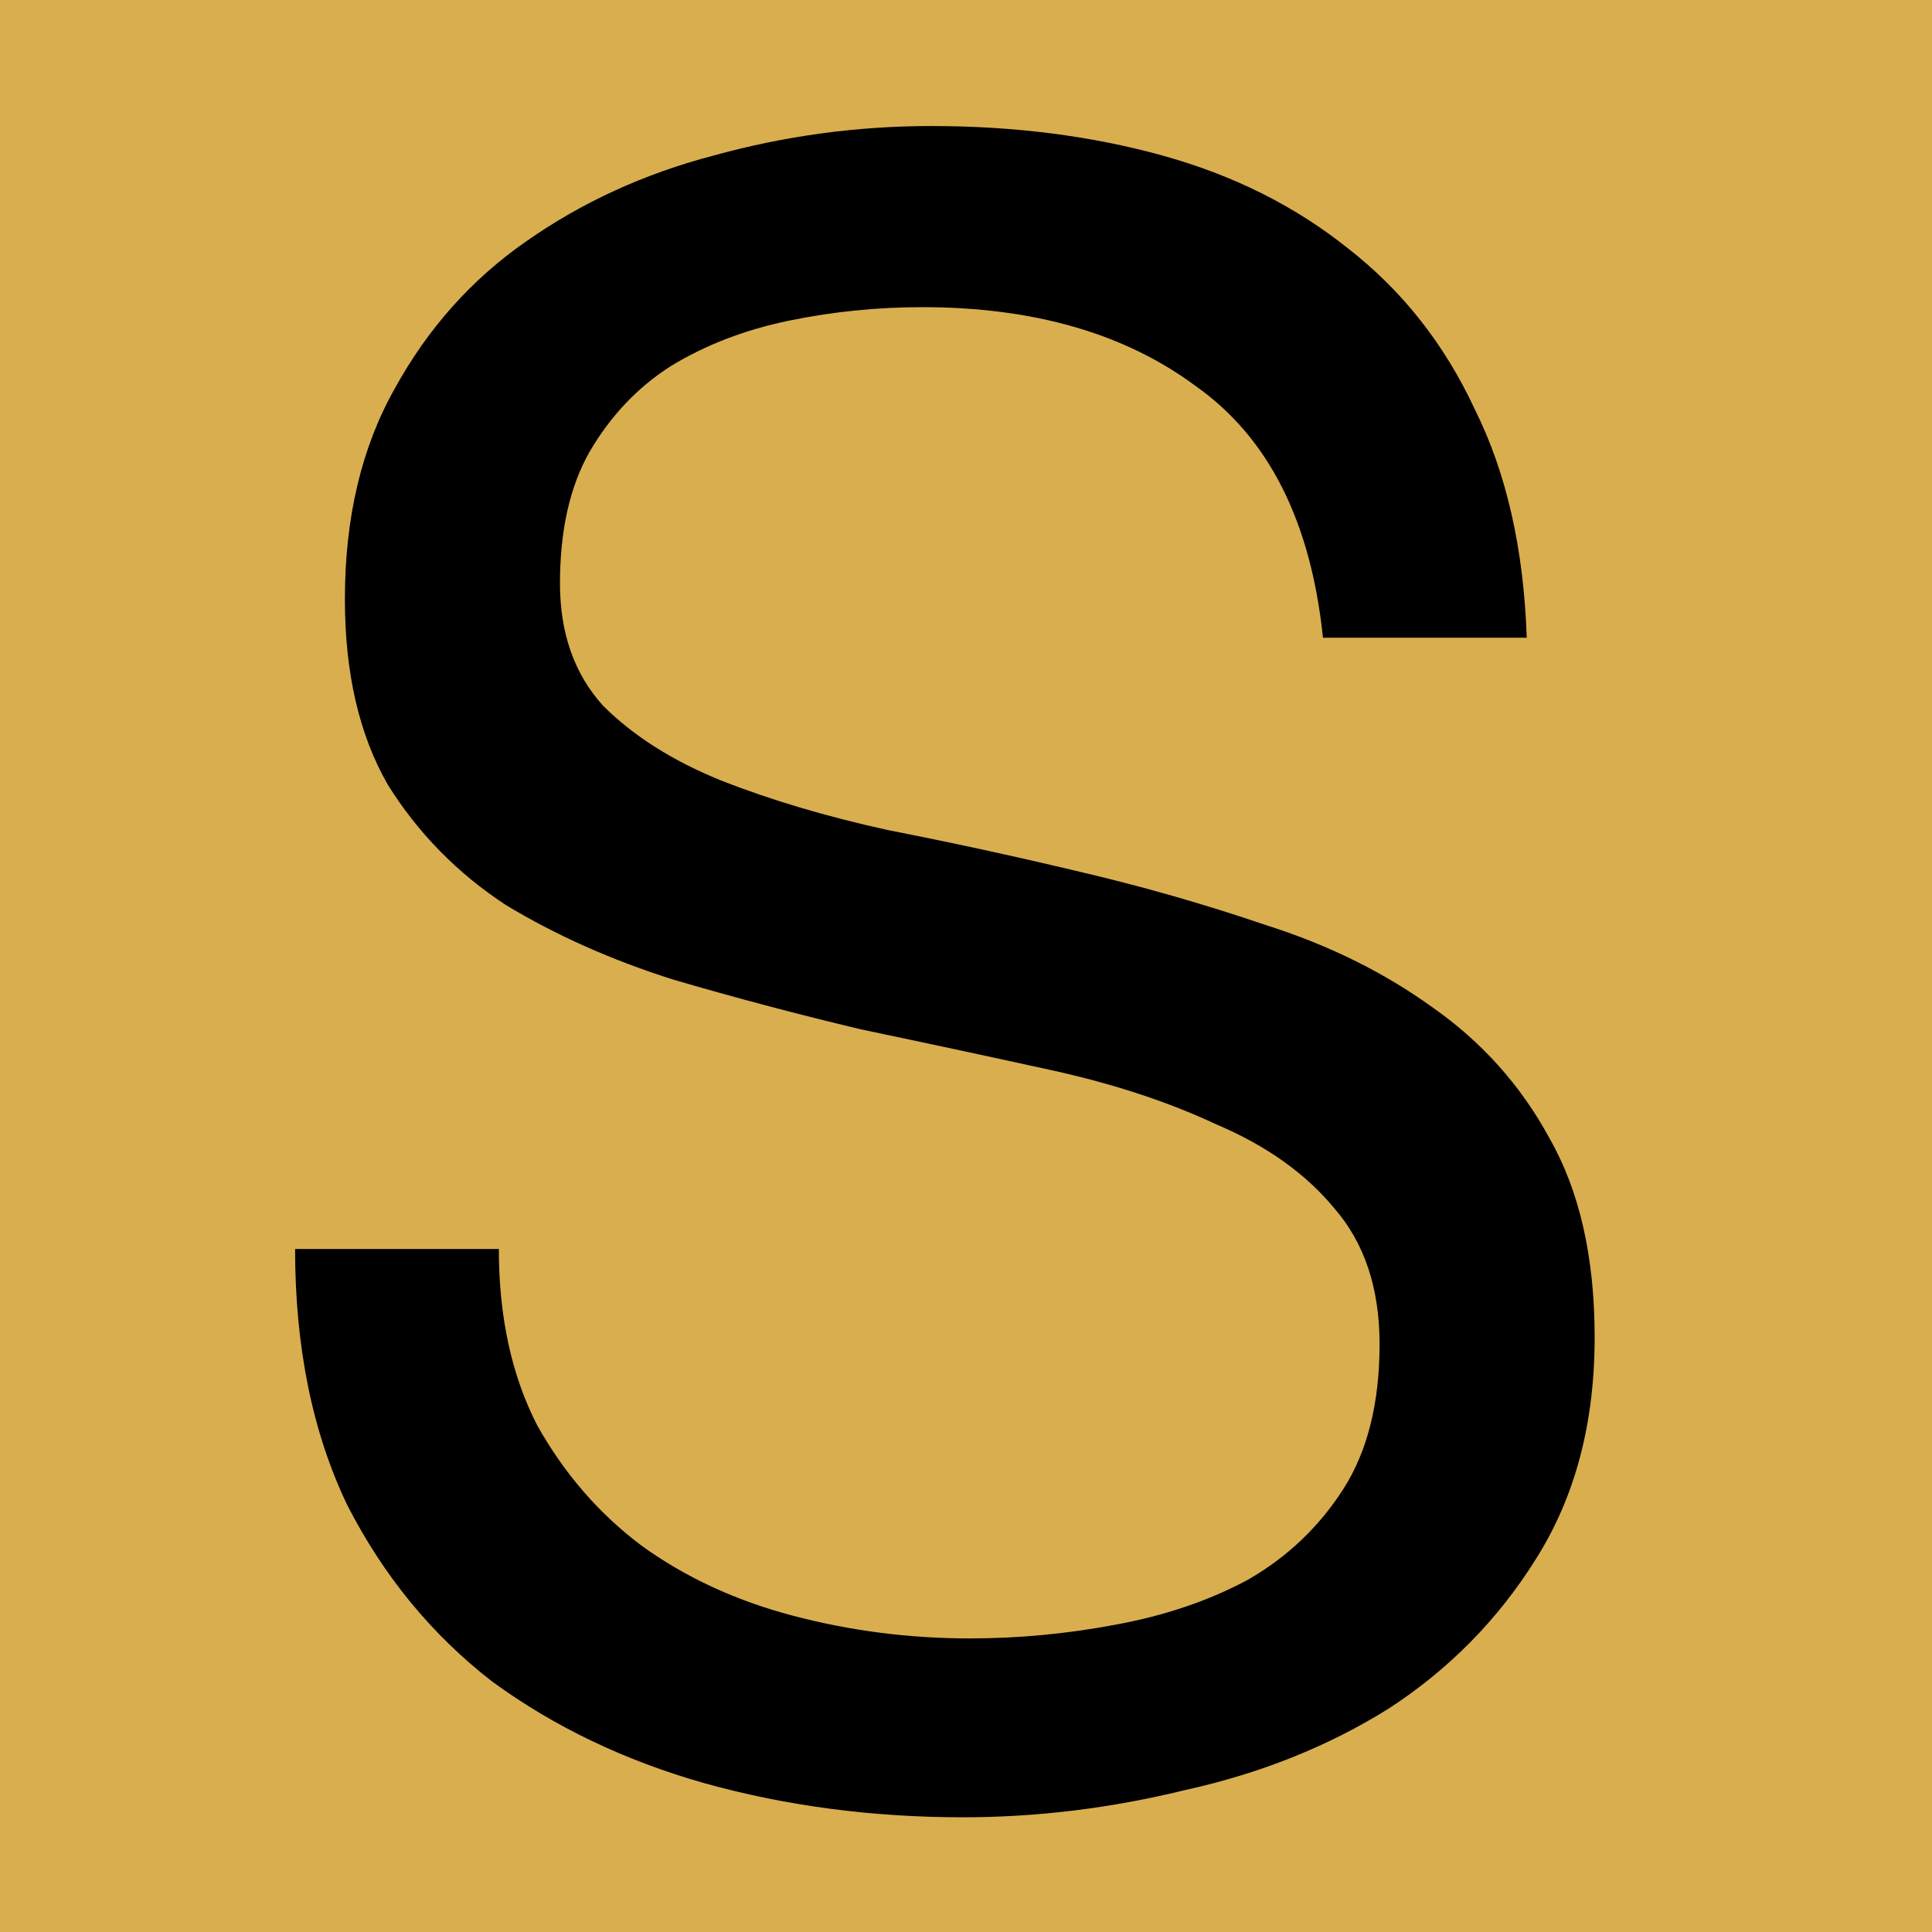
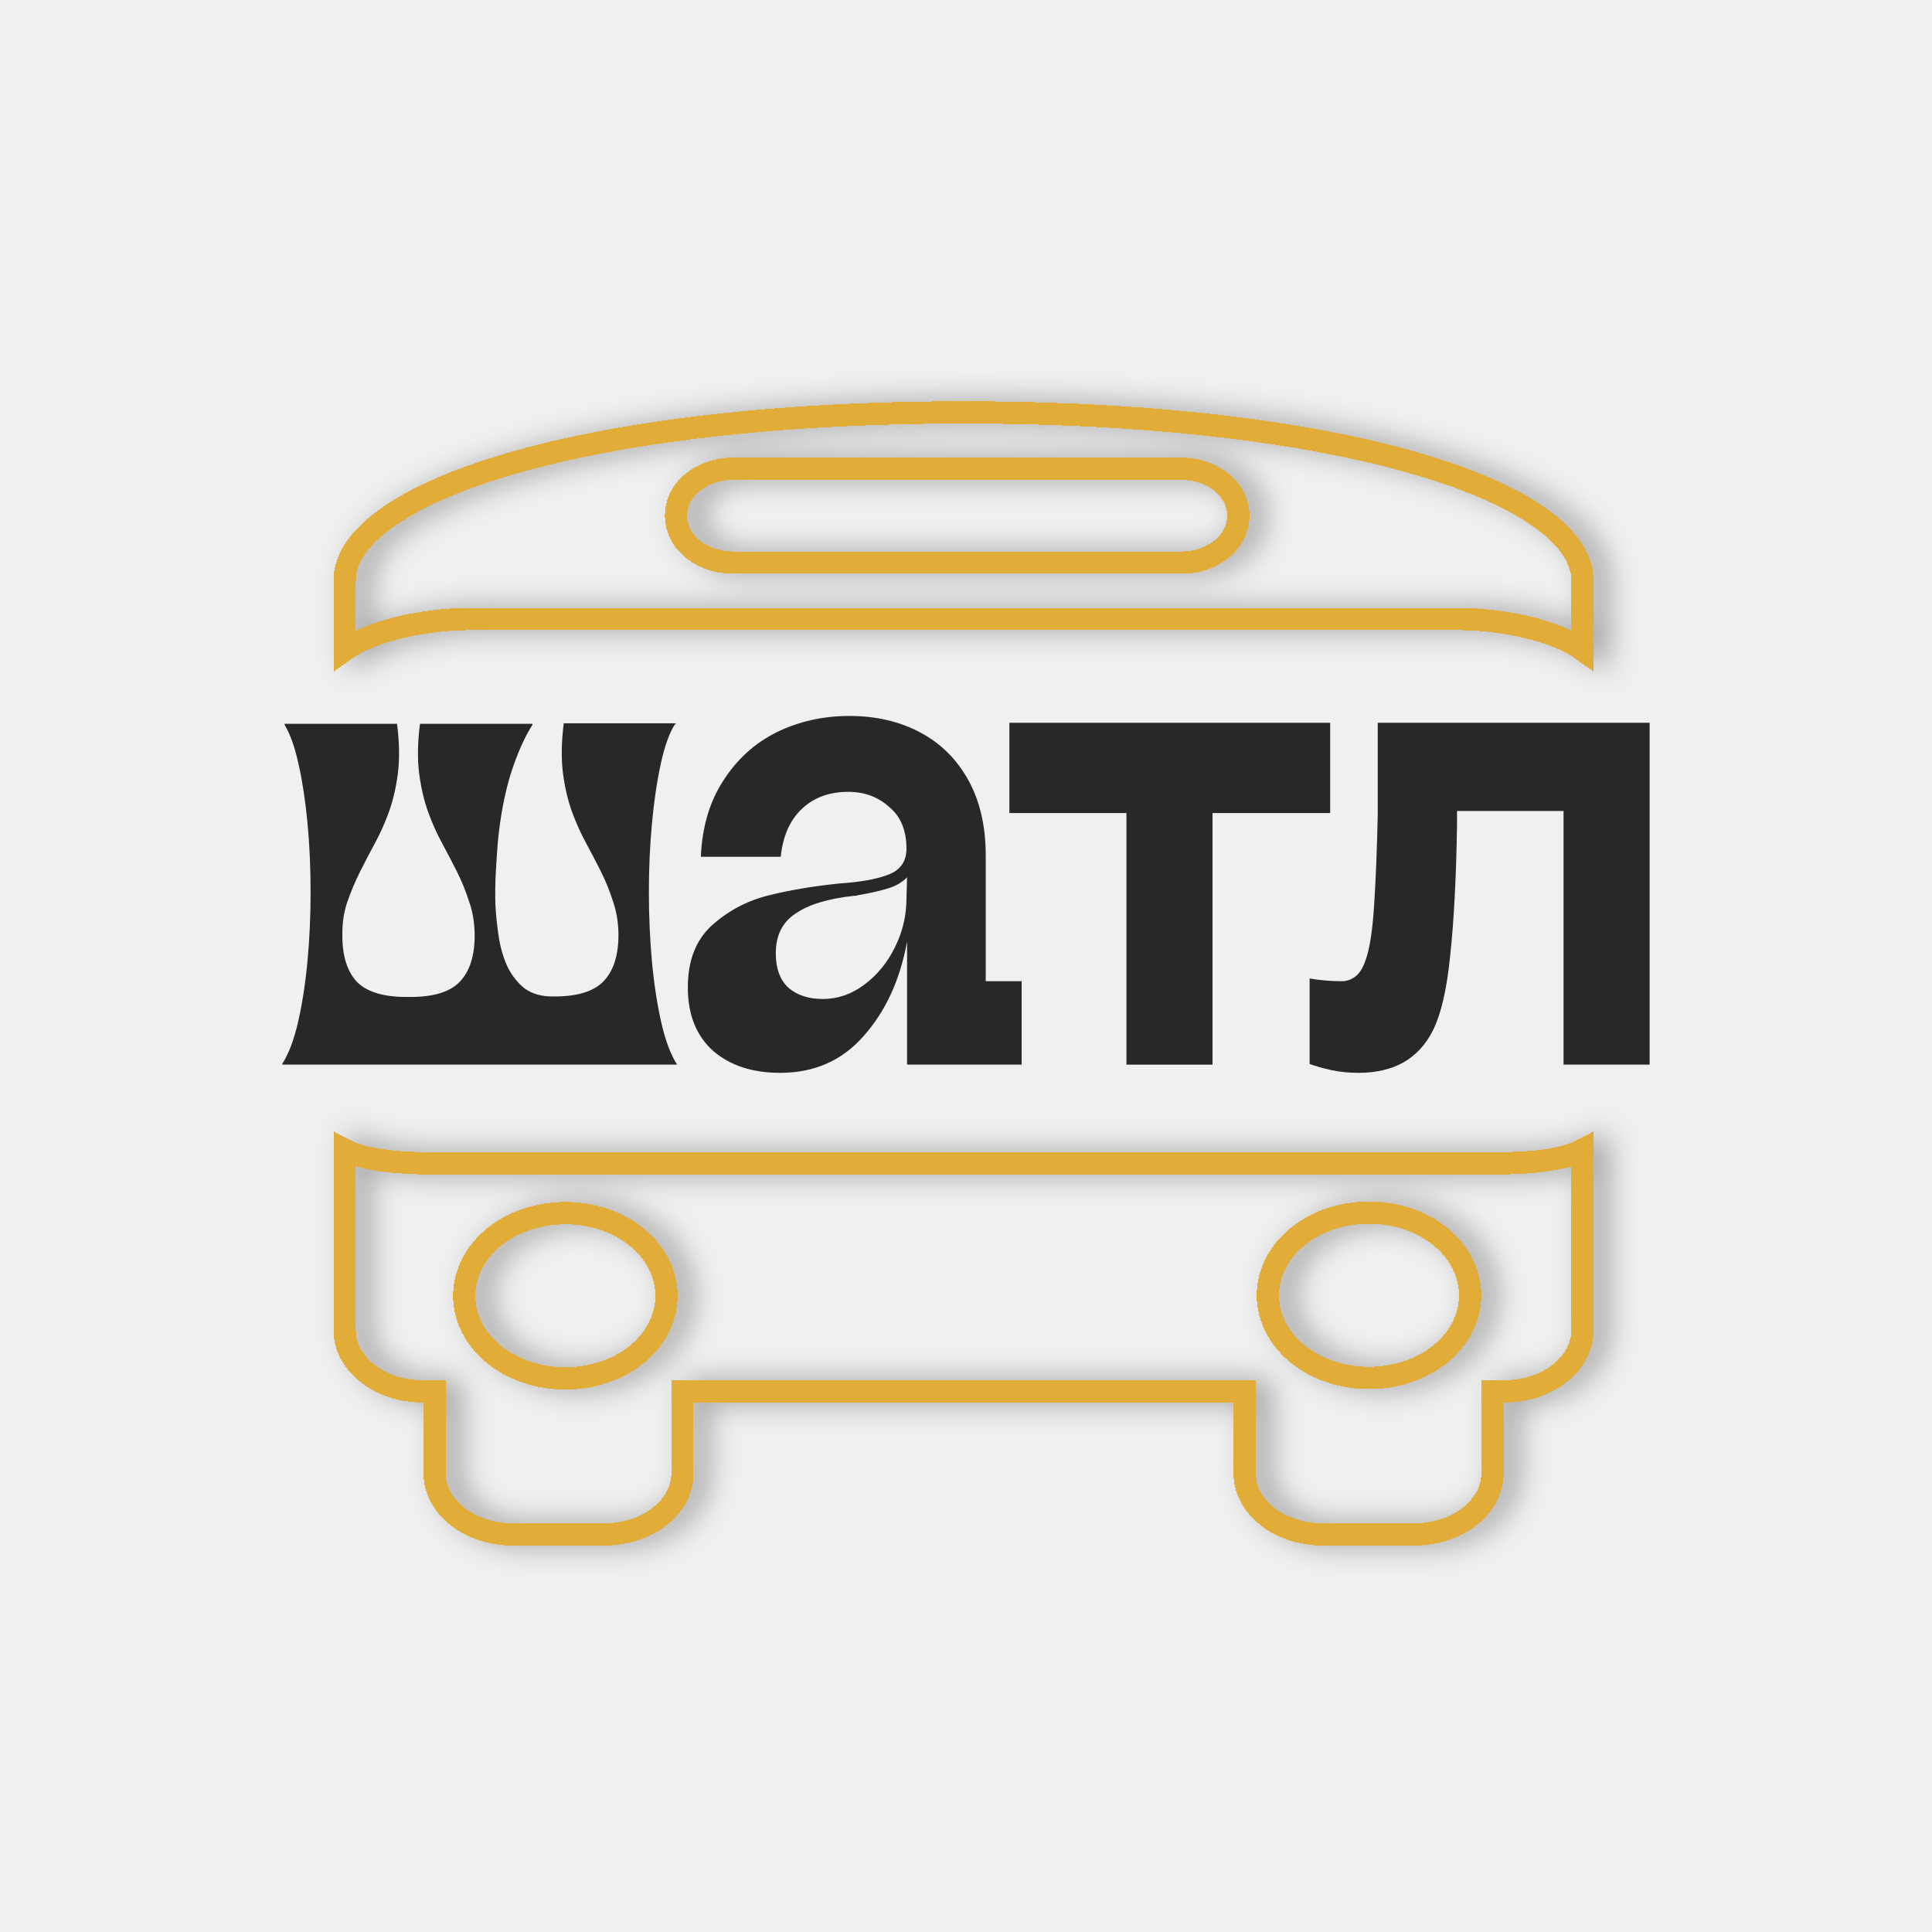
- <svg xmlns="http://www.w3.org/2000/svg" width="64" height="64" viewBox="0 0 64 64" fill="none">
-   <g clip-path="url(#clip0_931_2943)">
-     <rect width="64" height="64" fill="#D9AE4F" />
-     <path d="M43.825 21.125C43.425 17.275 42.025 14.5 39.625 12.8C37.275 11.05 34.25 10.175 30.55 10.175C29.05 10.175 27.575 10.325 26.125 10.625C24.675 10.925 23.375 11.425 22.225 12.125C21.125 12.825 20.225 13.775 19.525 14.975C18.875 16.125 18.55 17.575 18.55 19.325C18.55 20.975 19.025 22.325 19.975 23.375C20.975 24.375 22.275 25.2 23.875 25.85C25.525 26.5 27.375 27.05 29.425 27.5C31.475 27.9 33.55 28.35 35.65 28.85C37.8 29.35 39.9 29.95 41.95 30.65C44 31.3 45.825 32.2 47.425 33.35C49.075 34.5 50.375 35.95 51.325 37.7C52.325 39.45 52.825 41.65 52.825 44.3C52.825 47.15 52.175 49.6 50.875 51.65C49.625 53.65 48 55.3 46 56.6C44 57.85 41.75 58.75 39.25 59.3C36.8 59.9 34.35 60.2 31.9 60.2C28.9 60.2 26.05 59.825 23.35 59.075C20.7 58.325 18.35 57.2 16.3 55.7C14.3 54.15 12.7 52.2 11.5 49.85C10.35 47.45 9.775 44.625 9.775 41.375H16.525C16.525 43.625 16.95 45.575 17.8 47.225C18.7 48.825 19.85 50.15 21.25 51.2C22.7 52.25 24.375 53.025 26.275 53.525C28.175 54.025 30.125 54.275 32.125 54.275C33.725 54.275 35.325 54.125 36.925 53.825C38.575 53.525 40.05 53.025 41.35 52.325C42.65 51.575 43.7 50.575 44.5 49.325C45.3 48.075 45.7 46.475 45.7 44.525C45.7 42.675 45.2 41.175 44.2 40.025C43.25 38.875 41.95 37.95 40.3 37.25C38.7 36.5 36.875 35.9 34.825 35.45C32.775 35 30.675 34.55 28.525 34.1C26.425 33.6 24.35 33.05 22.3 32.45C20.25 31.8 18.4 30.975 16.75 29.975C15.15 28.925 13.85 27.6 12.85 26C11.9 24.35 11.425 22.3 11.425 19.85C11.425 17.15 11.975 14.825 13.075 12.875C14.175 10.875 15.625 9.25 17.425 8C19.275 6.7 21.35 5.75 23.65 5.15C26 4.5 28.4 4.175 30.85 4.175C33.6 4.175 36.15 4.5 38.5 5.15C40.85 5.8 42.9 6.825 44.65 8.225C46.45 9.625 47.85 11.4 48.85 13.55C49.9 15.65 50.475 18.175 50.575 21.125H43.825Z" fill="black" />
+ <svg xmlns="http://www.w3.org/2000/svg" width="130" height="130" viewBox="0 0 130 130" fill="none">
+   <g filter="url(#filter0_d_2015_57)">
+     <path d="M23.196 43.737L23.196 39.031C23.196 37.693 24.036 36.295 25.934 34.916C27.823 33.543 30.646 32.28 34.314 31.209C41.641 29.07 52.162 27.75 64.837 27.75C77.512 27.75 88.033 29.07 95.361 31.209C99.029 32.28 101.851 33.543 103.74 34.916C105.639 36.295 106.478 37.693 106.478 39.031V43.729C105.834 43.267 105.037 42.903 104.2 42.617C102.265 41.956 99.918 41.65 98.175 41.65H67.865H31.561C29.818 41.65 27.456 41.956 25.507 42.616C24.657 42.904 23.848 43.272 23.196 43.737ZM23.196 89.562V77.369C23.889 77.732 24.756 77.941 25.64 78.069C27.273 78.305 29.213 78.293 30.762 78.284C31.042 78.283 31.31 78.281 31.561 78.281H67.865H98.175C98.426 78.281 98.693 78.283 98.973 78.284C100.519 78.293 102.445 78.305 104.066 78.069C104.937 77.942 105.792 77.734 106.478 77.375V89.562C106.478 91.659 104.278 93.625 101.172 93.625H100.422V94.375V99.188C100.422 101.284 98.222 103.25 95.116 103.25H89.061C85.955 103.25 83.755 101.284 83.755 99.188V94.375V93.625H83.005H46.67H45.92V94.375V99.188C45.92 101.284 43.719 103.25 40.614 103.25H34.558C31.453 103.25 29.252 101.284 29.252 99.188V94.375V93.625H28.502C25.397 93.625 23.196 91.659 23.196 89.562ZM38.044 92.753C39.801 92.753 41.511 92.2 42.793 91.181C44.08 90.158 44.85 88.729 44.85 87.19C44.85 85.652 44.08 84.223 42.793 83.2C41.511 82.181 39.801 81.628 38.044 81.628C36.288 81.628 34.578 82.181 33.296 83.2C32.009 84.223 31.239 85.652 31.239 87.19C31.239 88.729 32.009 90.158 33.296 91.181C34.578 92.2 36.288 92.753 38.044 92.753ZM92.119 92.719C93.875 92.719 95.585 92.166 96.868 91.146C98.155 90.124 98.925 88.694 98.925 87.156C98.925 85.618 98.155 84.189 96.868 83.166C95.585 82.147 93.875 81.594 92.119 81.594C90.363 81.594 88.653 82.147 87.37 83.166C86.083 84.189 85.313 85.618 85.313 87.156C85.313 88.694 86.083 90.124 87.37 91.146C88.653 92.166 90.363 92.719 92.119 92.719ZM83.326 34.7C83.326 32.811 81.458 31.544 79.549 31.544H49.269C47.36 31.544 45.492 32.811 45.492 34.7C45.492 36.589 47.36 37.856 49.269 37.856H79.549C81.458 37.856 83.326 36.589 83.326 34.7Z" stroke="#E1AC38" stroke-width="1.5" shape-rendering="crispEdges" />
  </g>
+   <path d="M19 71.636V71.57C19.435 70.893 19.791 69.943 20.068 68.72C20.345 67.497 20.553 66.143 20.692 64.658C20.83 63.172 20.899 61.622 20.899 60.005C20.899 58.389 20.83 56.849 20.692 55.386C20.553 53.923 20.355 52.612 20.098 51.455C19.841 50.275 19.524 49.38 19.148 48.768V48.703H26.716C26.874 49.948 26.894 51.051 26.776 52.012C26.657 52.951 26.459 53.813 26.182 54.6C25.905 55.364 25.588 56.074 25.232 56.729C24.876 57.385 24.54 58.029 24.223 58.662C23.907 59.296 23.63 59.951 23.392 60.628C23.155 61.283 23.036 62.015 23.036 62.823C23.016 64.265 23.343 65.346 24.015 66.067C24.708 66.765 25.865 67.104 27.488 67.082C29.11 67.104 30.258 66.765 30.93 66.067C31.623 65.346 31.959 64.265 31.939 62.823C31.92 62.015 31.791 61.283 31.553 60.628C31.336 59.951 31.069 59.296 30.752 58.662C30.436 58.029 30.099 57.385 29.743 56.729C29.387 56.074 29.07 55.364 28.794 54.6C28.517 53.813 28.319 52.951 28.2 52.012C28.081 51.051 28.101 49.948 28.259 48.703H35.827V48.768C35.273 49.642 34.779 50.767 34.343 52.143C33.928 53.519 33.641 55.08 33.483 56.828C33.443 57.352 33.403 57.963 33.364 58.662C33.324 59.361 33.314 60.093 33.334 60.857C33.374 61.622 33.453 62.375 33.572 63.118C33.69 63.839 33.888 64.494 34.165 65.084C34.462 65.673 34.848 66.154 35.323 66.525C35.817 66.875 36.431 67.049 37.163 67.049C38.785 67.071 39.932 66.733 40.605 66.034C41.298 65.313 41.634 64.232 41.614 62.79C41.594 61.982 41.466 61.251 41.228 60.595C41.011 59.918 40.744 59.263 40.427 58.63C40.111 57.996 39.774 57.352 39.418 56.697C39.062 56.041 38.745 55.331 38.468 54.567C38.191 53.781 37.993 52.918 37.875 51.979C37.756 51.018 37.776 49.915 37.934 48.67H45.502L45.413 48.735C45.037 49.325 44.72 50.21 44.463 51.389C44.206 52.569 44.008 53.901 43.87 55.386C43.731 56.849 43.662 58.4 43.662 60.038C43.662 61.654 43.731 63.216 43.87 64.723C44.008 66.208 44.216 67.563 44.493 68.786C44.77 70.009 45.126 70.959 45.561 71.636H19Z" fill="#282828" />
+   <path d="M52.493 72.189C50.631 72.189 49.131 71.698 47.992 70.717C46.853 69.704 46.283 68.278 46.283 66.438C46.283 64.659 46.811 63.279 47.867 62.298C48.95 61.317 50.201 60.642 51.617 60.274C53.062 59.906 54.687 59.63 56.493 59.446C57.91 59.354 59.007 59.154 59.785 58.848C60.591 58.541 60.994 57.958 60.994 57.1C60.994 55.873 60.605 54.938 59.827 54.294C59.077 53.619 58.16 53.281 57.077 53.281C55.798 53.281 54.757 53.665 53.951 54.431C53.145 55.198 52.673 56.272 52.534 57.652H47.159C47.242 55.658 47.742 53.956 48.659 52.545C49.575 51.104 50.77 50.015 52.242 49.279C53.743 48.543 55.382 48.175 57.16 48.175C58.938 48.175 60.521 48.543 61.91 49.279C63.3 50.015 64.383 51.089 65.161 52.499C65.939 53.91 66.328 55.597 66.328 57.56V66.024H68.745V71.637H61.035V63.356C60.563 65.932 59.591 68.048 58.118 69.704C56.674 71.361 54.798 72.189 52.493 72.189ZM55.368 67.22C56.368 67.22 57.299 66.898 58.16 66.254C59.021 65.61 59.702 64.782 60.202 63.77C60.73 62.727 60.994 61.623 60.994 60.458L61.035 59.032C60.702 59.369 60.285 59.614 59.785 59.768C59.313 59.921 58.646 60.075 57.785 60.228C57.729 60.228 57.674 60.243 57.618 60.274C57.563 60.274 57.521 60.274 57.493 60.274C55.743 60.458 54.423 60.857 53.534 61.47C52.645 62.053 52.201 62.942 52.201 64.138C52.201 65.181 52.493 65.963 53.076 66.484C53.659 66.975 54.423 67.22 55.368 67.22Z" fill="#282828" />
+   <path d="M75.795 71.637V54.708H67.919V48.635H89.505V54.708H81.588V71.637H75.795Z" fill="#282828" />
+   <path d="M91.414 72.189C90.747 72.189 90.136 72.127 89.581 72.005C89.025 71.882 88.539 71.744 88.122 71.591V65.84C88.483 65.902 88.844 65.948 89.206 65.978C89.567 66.009 89.928 66.024 90.289 66.024C90.622 66.024 90.928 65.917 91.206 65.702C91.484 65.488 91.706 65.135 91.873 64.644C92.15 63.908 92.345 62.697 92.456 61.01C92.567 59.323 92.65 57.268 92.706 54.846C92.706 54.447 92.706 54.048 92.706 53.649C92.706 53.22 92.706 52.806 92.706 52.407V48.635H111V71.637H105.208V54.569H98.04V55.535C97.984 59.062 97.832 61.976 97.582 64.276C97.359 66.546 96.971 68.232 96.415 69.337C95.943 70.287 95.276 71.008 94.415 71.499C93.581 71.959 92.581 72.189 91.414 72.189Z" fill="#282828" />
  <defs>
-     <clipPath id="clip0_931_2943">
-       <rect width="64" height="64" fill="white" />
-     </clipPath>
+     <filter id="filter0_d_2015_57" x="19.957" y="25" width="91.759" height="81" filterUnits="userSpaceOnUse" color-interpolation-filters="sRGB">
+       <feFlood flood-opacity="0" result="BackgroundImageFix" />
+       <feColorMatrix in="SourceAlpha" type="matrix" values="0 0 0 0 0 0 0 0 0 0 0 0 0 0 0 0 0 0 127 0" result="hardAlpha" />
+       <feOffset dx="1" />
+       <feGaussianBlur stdDeviation="1" />
+       <feComposite in2="hardAlpha" operator="out" />
+       <feColorMatrix type="matrix" values="0 0 0 0 0 0 0 0 0 0 0 0 0 0 0 0 0 0 0.35 0" />
+       <feBlend mode="normal" in2="BackgroundImageFix" result="effect1_dropShadow_2015_57" />
+       <feBlend mode="normal" in="SourceGraphic" in2="effect1_dropShadow_2015_57" result="shape" />
+     </filter>
  </defs>
</svg>
